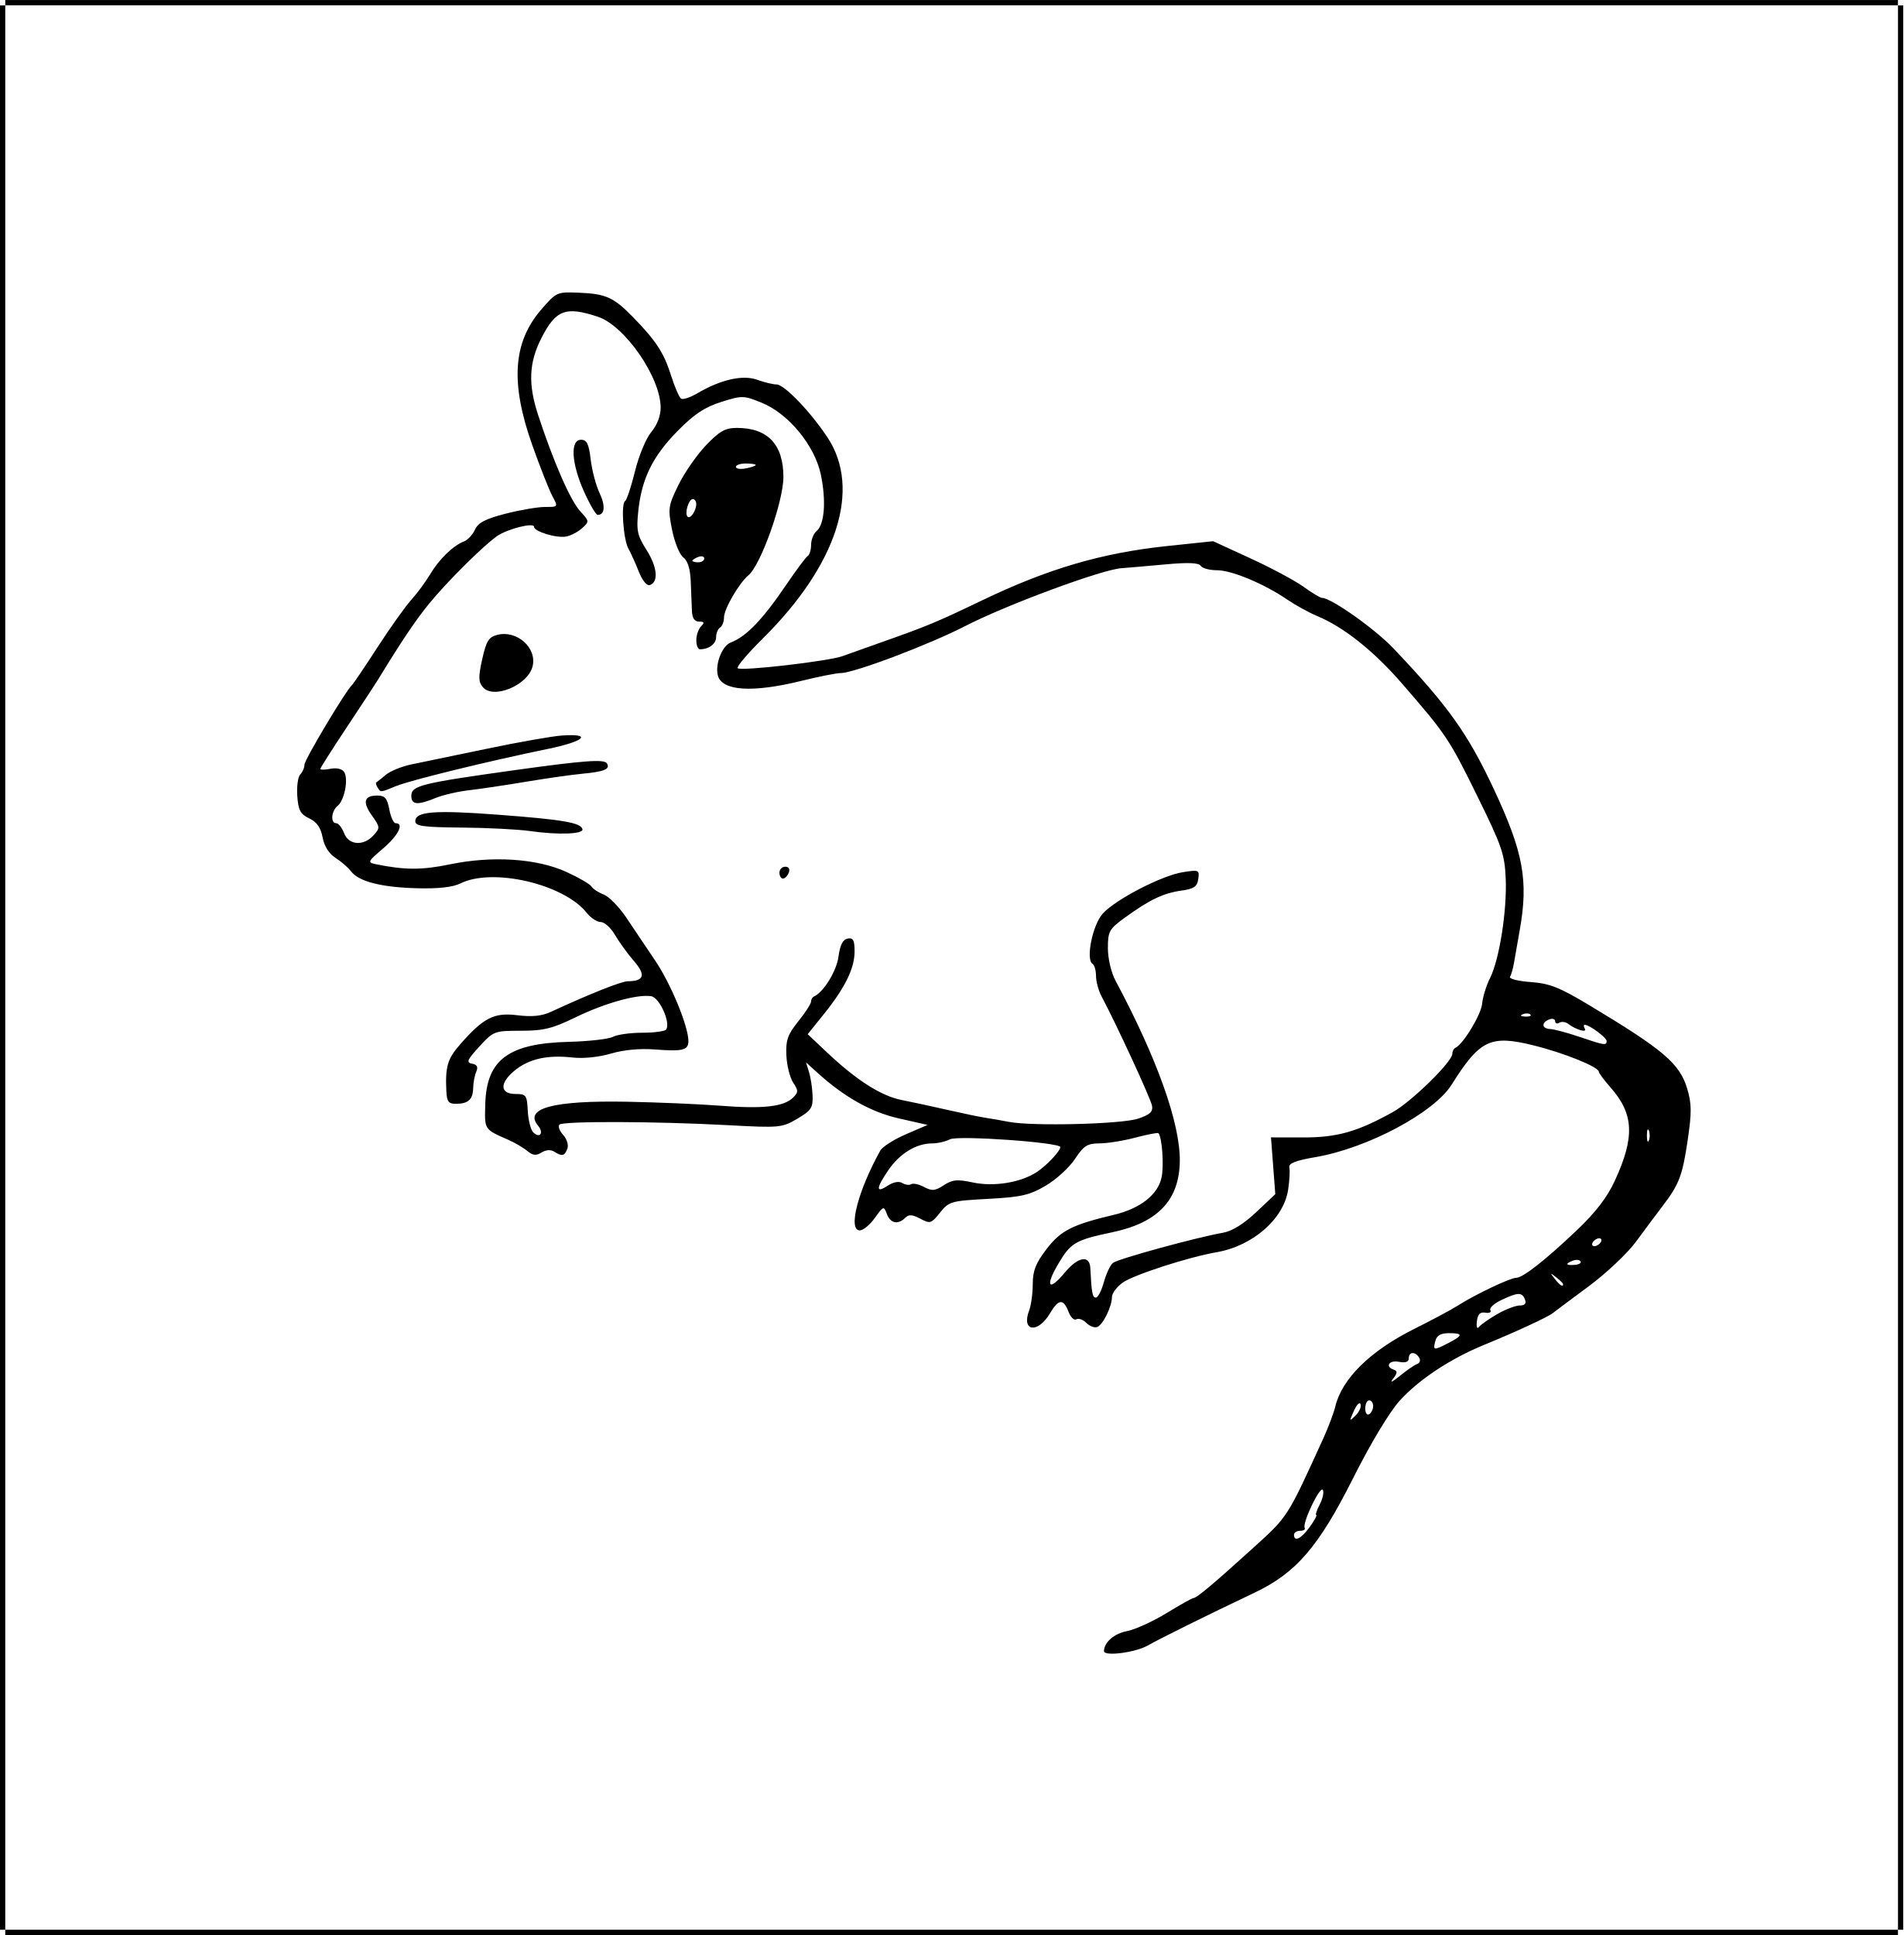
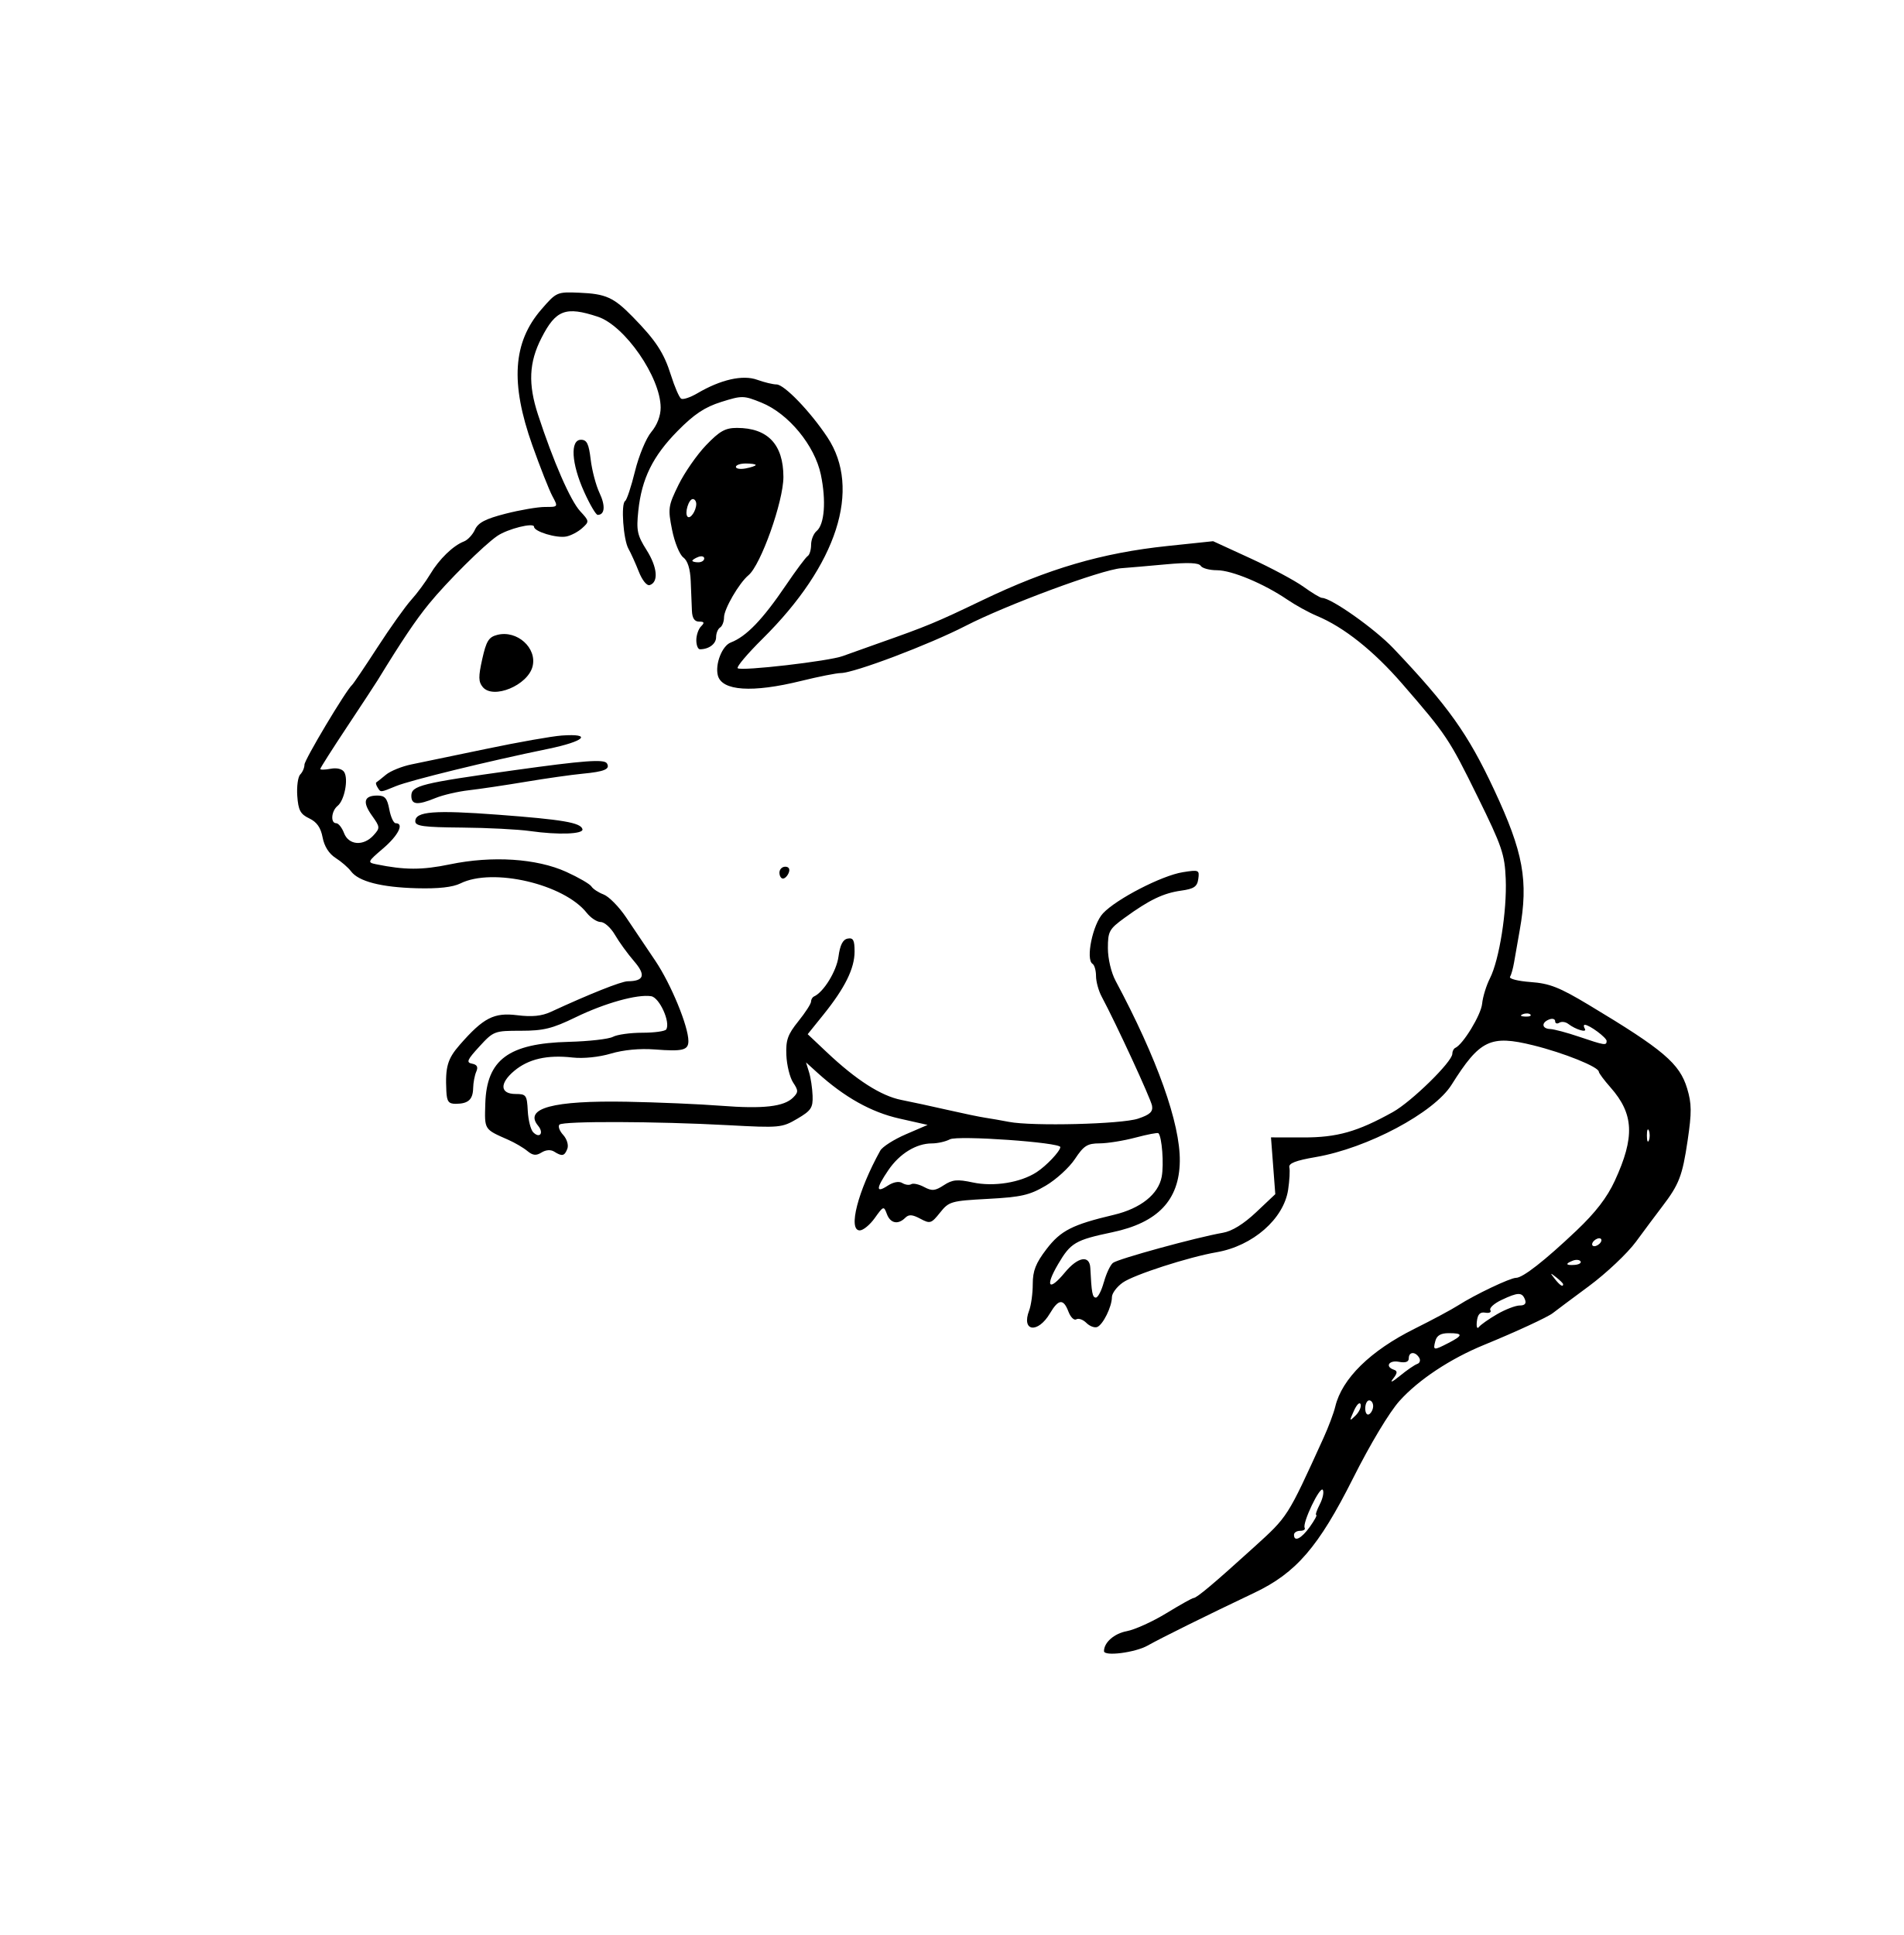
<svg xmlns="http://www.w3.org/2000/svg" width="61.221mm" height="62.241mm" viewBox="0 0 61.221 62.241" version="1.1" id="svg1" xml:space="preserve">
  <defs id="defs1" />
  <g id="layer1" transform="translate(1472.671,3650.721)">
-     <path id="path936" d="m -1472.502,-3650.551 h 60.882 v -0.169 h -60.882 z" style="fill:#000000;fill-opacity:1;fill-rule:evenodd;stroke:none;stroke-width:0.353" />
-     <path id="path941-9" d="m -1472.671,-3588.649 h 0.169 v -61.898 h -0.169 z" style="fill:#000000;fill-opacity:1;fill-rule:evenodd;stroke:none;stroke-width:0.353" />
-     <path id="path942" d="m -1411.619,-3588.649 h 0.169 v -61.898 h -0.169 z" style="fill:#000000;fill-opacity:1;fill-rule:evenodd;stroke:none;stroke-width:0.353" />
-     <path id="path952" d="m -1472.502,-3588.48 h 60.882 v -0.169 h -60.882 z" style="fill:#000000;fill-opacity:1;fill-rule:evenodd;stroke:none;stroke-width:0.353" />
    <g id="g1026" transform="matrix(0.2645833,0,0,0.2645833,-4191.688,-3791.05)">
      <path style="fill:#000000" d="m 10410.819,731.108 c 0,-1.052 1.241,-2.14 2.767,-2.425 0.985,-0.185 3.152,-1.167 4.814,-2.183 1.663,-1.016 3.15,-1.847 3.306,-1.847 0.382,0 2.519,-1.798 7.332,-6.167 4.171,-3.786 4.049,-3.594 8.469,-13.296 0.602,-1.322 1.246,-3.038 1.431,-3.815 0.809,-3.396 4.271,-6.791 9.656,-9.469 2.117,-1.053 4.499,-2.33 5.293,-2.838 2.031,-1.3 6.321,-3.34 7.021,-3.34 0.825,0 3.488,-2.081 7.358,-5.751 2.317,-2.197 3.714,-4.012 4.652,-6.044 2.457,-5.327 2.328,-8.128 -0.522,-11.357 -0.776,-0.879 -1.414,-1.736 -1.419,-1.905 -0.01,-0.587 -4.242,-2.291 -7.972,-3.213 -5.211,-1.288 -6.497,-0.667 -9.93,4.795 -2.141,3.408 -10.216,7.707 -16.511,8.791 -2.459,0.423 -3.326,0.763 -3.211,1.257 0.09,0.373 0.02,1.593 -0.147,2.711 -0.533,3.55 -4.295,6.839 -8.695,7.601 -3.437,0.596 -10.057,2.736 -11.406,3.688 -0.728,0.513 -1.323,1.308 -1.323,1.766 0,1.161 -1.085,3.364 -1.791,3.638 -0.323,0.126 -0.917,-0.101 -1.319,-0.503 -0.403,-0.402 -0.951,-0.596 -1.218,-0.431 -0.268,0.165 -0.697,-0.254 -0.955,-0.931 -0.611,-1.606 -1.208,-1.554 -2.244,0.196 -1.48,2.503 -3.514,2.233 -2.536,-0.337 0.241,-0.634 0.439,-2.081 0.439,-3.215 0,-1.614 0.363,-2.538 1.672,-4.25 1.724,-2.254 3.134,-2.973 8.184,-4.167 3.254,-0.77 5.419,-2.493 5.821,-4.632 0.284,-1.512 0.03,-4.861 -0.401,-5.292 -0.09,-0.09 -1.344,0.151 -2.787,0.534 -1.444,0.384 -3.408,0.7 -4.365,0.703 -1.491,0.005 -1.921,0.278 -2.997,1.901 -0.691,1.043 -2.29,2.502 -3.553,3.244 -1.963,1.153 -2.979,1.385 -7.005,1.601 -4.504,0.242 -4.757,0.315 -5.84,1.672 -1.066,1.334 -1.208,1.378 -2.4,0.742 -0.973,-0.52 -1.398,-0.546 -1.834,-0.11 -0.872,0.871 -1.809,0.676 -2.232,-0.465 -0.369,-0.997 -0.419,-0.98 -1.461,0.481 -0.593,0.832 -1.418,1.513 -1.833,1.513 -1.461,0 -0.231,-4.789 2.492,-9.698 0.258,-0.465 1.658,-1.358 3.112,-1.985 l 2.644,-1.14 -3.453,-0.779 c -3.406,-0.768 -6.655,-2.586 -9.938,-5.561 l -1.392,-1.261 0.371,1.201 c 0.204,0.661 0.397,1.949 0.429,2.862 0.05,1.454 -0.18,1.802 -1.866,2.791 -1.859,1.092 -2.146,1.119 -8.421,0.778 -8.715,-0.472 -20.047,-0.51 -20.489,-0.068 -0.196,0.197 0,0.76 0.453,1.252 0.457,0.504 0.678,1.24 0.507,1.685 -0.344,0.895 -0.633,0.958 -1.601,0.347 -0.416,-0.263 -1.01,-0.222 -1.537,0.106 -0.659,0.411 -1.06,0.368 -1.727,-0.185 -0.478,-0.396 -1.519,-1.006 -2.313,-1.356 -2.964,-1.305 -2.892,-1.193 -2.797,-4.398 0.158,-5.349 2.829,-7.329 10.135,-7.513 2.447,-0.062 4.869,-0.336 5.382,-0.61 0.512,-0.274 2.124,-0.498 3.581,-0.498 1.458,0 2.762,-0.181 2.898,-0.401 0.541,-0.873 -0.82,-3.876 -1.829,-4.038 -1.679,-0.269 -5.627,0.831 -9.189,2.562 -2.827,1.374 -3.897,1.637 -6.654,1.637 -3.216,0 -3.321,0.04 -5.044,1.917 -1.49,1.624 -1.626,1.943 -0.89,2.084 0.611,0.118 0.764,0.404 0.514,0.966 -0.195,0.439 -0.366,1.34 -0.38,2 -0.03,1.395 -0.589,1.905 -2.103,1.915 -0.887,0.006 -1.096,-0.275 -1.157,-1.555 -0.141,-2.94 0.142,-3.915 1.634,-5.621 2.875,-3.288 4.155,-3.947 6.981,-3.595 1.798,0.224 2.976,0.107 4.09,-0.408 4.713,-2.179 8.567,-3.713 9.345,-3.719 2.003,-0.017 2.232,-0.751 0.764,-2.45 -0.774,-0.895 -1.814,-2.33 -2.312,-3.189 -0.498,-0.859 -1.276,-1.562 -1.729,-1.562 -0.453,0 -1.219,-0.501 -1.701,-1.112 -2.765,-3.506 -11.428,-5.53 -15.354,-3.586 -0.944,0.467 -2.683,0.66 -5.316,0.59 -4.325,-0.116 -7.076,-0.826 -7.995,-2.064 -0.332,-0.447 -1.172,-1.175 -1.868,-1.618 -0.808,-0.515 -1.379,-1.416 -1.582,-2.497 -0.224,-1.194 -0.702,-1.875 -1.623,-2.314 -1.08,-0.514 -1.331,-0.984 -1.456,-2.726 -0.08,-1.157 0.08,-2.334 0.361,-2.616 0.282,-0.281 0.512,-0.818 0.512,-1.193 0,-0.595 5.057,-9.057 5.796,-9.698 0.152,-0.132 1.538,-2.187 3.08,-4.565 1.541,-2.379 3.389,-4.974 4.106,-5.767 0.717,-0.793 1.756,-2.202 2.31,-3.13 1.089,-1.826 2.786,-3.471 4.102,-3.975 0.454,-0.174 1.054,-0.819 1.335,-1.433 0.387,-0.85 1.278,-1.314 3.725,-1.94 1.768,-0.453 3.931,-0.821 4.807,-0.819 1.587,0.004 1.589,10e-4 0.88,-1.318 -0.391,-0.727 -1.486,-3.502 -2.433,-6.166 -2.698,-7.587 -2.371,-12.531 1.091,-16.527 1.836,-2.12 1.899,-2.147 4.626,-2.033 3.214,0.134 4.169,0.566 6.481,2.929 2.814,2.875 3.791,4.366 4.649,7.092 0.451,1.431 1.008,2.718 1.239,2.86 0.231,0.142 1.119,-0.153 1.974,-0.656 2.845,-1.673 5.517,-2.276 7.272,-1.642 0.864,0.312 1.922,0.567 2.351,0.567 0.94,0 4.106,3.289 6.186,6.424 4.166,6.281 1.196,15.507 -7.884,24.494 -1.826,1.807 -3.187,3.418 -3.024,3.58 0.385,0.385 11.139,-0.859 12.775,-1.478 0.397,-0.15 2.346,-0.845 4.331,-1.545 5.955,-2.098 6.981,-2.524 12.631,-5.236 8.005,-3.843 14.549,-5.761 22.514,-6.598 l 5.551,-0.583 4.554,2.092 c 2.505,1.151 5.399,2.702 6.431,3.446 1.032,0.745 2.045,1.354 2.251,1.354 1.109,0 6.429,3.76 8.691,6.143 6.664,7.021 9.043,10.359 12.227,17.165 3.566,7.622 4.195,11.07 3.119,17.092 -0.256,1.436 -0.566,3.202 -0.688,3.925 -0.122,0.723 -0.342,1.508 -0.489,1.745 -0.147,0.237 0.981,0.521 2.506,0.632 2.308,0.167 3.495,0.635 7.09,2.794 9.066,5.445 11.02,7.107 11.937,10.148 0.554,1.84 0.564,2.902 0.06,6.31 -0.64,4.324 -1.033,5.343 -3.104,8.055 -0.707,0.925 -2.133,2.838 -3.17,4.25 -1.037,1.412 -3.618,3.849 -5.735,5.416 -2.118,1.566 -4.088,3.038 -4.38,3.271 -0.607,0.486 -4.504,2.288 -8.372,3.872 -4.103,1.68 -7.967,4.241 -10.267,6.804 -1.246,1.389 -3.543,5.215 -5.66,9.427 -4.18,8.32 -6.914,11.49 -11.983,13.898 -5.822,2.766 -11.301,5.476 -12.985,6.424 -1.519,0.855 -5.301,1.335 -5.301,0.672 z m 25.023,-15.107 c 0.565,-0.793 0.918,-1.442 0.783,-1.442 -0.135,0 0.06,-0.579 0.424,-1.287 0.368,-0.708 0.535,-1.503 0.372,-1.766 -0.331,-0.535 -2.52,4.047 -2.204,4.615 0.11,0.198 -0.137,0.36 -0.55,0.36 -0.412,0 -0.75,0.216 -0.75,0.481 0,0.922 0.904,0.47 1.925,-0.961 z m 6.173,-14.905 c -0.107,-0.32 -0.472,0.037 -0.812,0.794 -0.578,1.288 -0.566,1.325 0.194,0.582 0.447,-0.437 0.725,-1.056 0.618,-1.376 z m 1.526,0.219 c 0,-0.381 -0.216,-0.693 -0.481,-0.693 -0.265,0 -0.481,0.445 -0.481,0.99 0,0.544 0.216,0.856 0.481,0.693 0.265,-0.163 0.481,-0.609 0.481,-0.99 z m 5.361,-5.12 c 0.321,-0.107 0.425,-0.452 0.23,-0.767 -0.48,-0.775 -1.26,-0.725 -1.26,0.082 0,0.439 -0.396,0.579 -1.203,0.425 -1.211,-0.231 -1.722,0.589 -0.602,0.966 0.46,0.154 0.431,0.419 -0.12,1.116 -0.412,0.522 -0.06,0.369 0.824,-0.356 0.851,-0.699 1.809,-1.358 2.131,-1.465 z m 3.806,-2.553 c 1.781,-0.92 1.788,-1.189 0.03,-1.189 -0.983,0 -1.461,0.28 -1.639,0.961 -0.302,1.154 -0.211,1.167 1.607,0.228 z m 5.898,-3.493 c 1.008,-0.583 2.246,-1.06 2.752,-1.06 0.62,0 0.83,-0.235 0.643,-0.721 -0.352,-0.915 -0.841,-0.906 -2.864,0.053 -0.898,0.425 -1.504,0.981 -1.348,1.234 0.157,0.253 -0.116,0.391 -0.606,0.308 -0.643,-0.11 -0.929,0.182 -1.031,1.049 -0.08,0.668 0.03,0.979 0.24,0.699 0.21,-0.276 1.207,-0.979 2.214,-1.562 z m -47.802,-3.887 c 0.277,-1.026 0.773,-2.084 1.101,-2.351 0.601,-0.487 10.186,-3.114 13.372,-3.664 1.108,-0.192 2.521,-1.064 4.036,-2.494 l 2.331,-2.199 -0.261,-3.451 -0.262,-3.451 3.924,0.007 c 4.121,0.007 6.58,-0.689 10.889,-3.084 2.266,-1.259 7.231,-6.12 7.231,-7.08 0,-0.309 0.163,-0.635 0.361,-0.723 0.946,-0.42 3.127,-4.003 3.263,-5.361 0.08,-0.84 0.513,-2.237 0.954,-3.104 1.131,-2.228 2.076,-8.179 1.916,-12.082 -0.121,-2.987 -0.456,-3.966 -3.406,-9.965 -3.47,-7.058 -3.8,-7.553 -9.179,-13.755 -3.472,-4.003 -7.089,-6.882 -10.359,-8.245 -0.976,-0.407 -2.6,-1.3 -3.609,-1.986 -2.87,-1.949 -6.759,-3.572 -8.558,-3.572 -0.903,0 -1.791,-0.242 -1.974,-0.537 -0.231,-0.373 -1.523,-0.428 -4.239,-0.178 -2.149,0.198 -4.588,0.409 -5.42,0.47 -2.402,0.176 -13.95,4.453 -18.906,7.002 -4.451,2.29 -13.557,5.734 -15.186,5.743 -0.531,0.003 -2.698,0.433 -4.816,0.955 -5.958,1.47 -9.66,1.223 -10.137,-0.677 -0.345,-1.374 0.526,-3.591 1.567,-3.99 1.902,-0.729 3.871,-2.773 6.726,-6.985 1.219,-1.799 2.404,-3.386 2.632,-3.527 0.228,-0.141 0.415,-0.758 0.415,-1.371 0,-0.613 0.302,-1.365 0.671,-1.671 0.961,-0.797 1.178,-3.678 0.516,-6.849 -0.744,-3.558 -3.938,-7.433 -7.224,-8.762 -2.166,-0.876 -2.356,-0.879 -4.895,-0.08 -2,0.63 -3.287,1.486 -5.293,3.522 -3.026,3.071 -4.373,5.807 -4.782,9.715 -0.251,2.401 -0.132,2.965 1.006,4.766 1.316,2.082 1.481,3.898 0.385,4.259 -0.352,0.116 -0.914,-0.575 -1.335,-1.644 -0.4,-1.014 -0.963,-2.26 -1.252,-2.769 -0.627,-1.103 -0.934,-5.482 -0.407,-5.807 0.203,-0.125 0.745,-1.76 1.204,-3.631 0.46,-1.872 1.349,-4.013 1.978,-4.759 0.71,-0.842 1.141,-1.967 1.138,-2.969 -0.01,-3.682 -4.353,-9.961 -7.639,-11.046 -3.913,-1.292 -5.101,-0.844 -6.853,2.584 -1.521,2.977 -1.639,5.589 -0.42,9.317 1.862,5.698 3.943,10.462 5.13,11.746 1.117,1.208 1.123,1.258 0.238,2.057 -0.498,0.451 -1.371,0.909 -1.939,1.018 -1.172,0.225 -3.911,-0.605 -3.911,-1.186 0,-0.549 -3.193,0.246 -4.462,1.112 -1.639,1.118 -6.136,5.586 -8.316,8.263 -1.644,2.018 -3.269,4.439 -6.238,9.286 -0.269,0.44 -1.947,2.996 -3.729,5.681 -1.782,2.685 -3.24,4.98 -3.24,5.1 0,0.12 0.565,0.11 1.254,-0.021 0.757,-0.144 1.413,0.016 1.653,0.404 0.531,0.859 0.03,3.438 -0.801,4.106 -0.771,0.621 -0.891,2.11 -0.169,2.11 0.271,0 0.699,0.541 0.95,1.201 0.564,1.479 2.365,1.613 3.586,0.266 0.812,-0.896 0.803,-0.997 -0.196,-2.4 -1.181,-1.656 -0.965,-2.432 0.675,-2.432 0.901,0 1.184,0.331 1.437,1.682 0.174,0.925 0.523,1.682 0.776,1.682 1.062,0 0.324,1.483 -1.524,3.062 -1.91,1.633 -1.941,1.704 -0.842,1.929 3.466,0.71 5.572,0.713 8.956,0.01 5.148,-1.069 10.56,-0.718 14.156,0.917 1.497,0.681 2.872,1.479 3.054,1.774 0.182,0.295 0.85,0.733 1.483,0.973 0.634,0.241 1.858,1.485 2.721,2.764 0.862,1.28 2.47,3.671 3.573,5.313 1.904,2.835 4.01,7.951 4.01,9.741 0,1.113 -0.687,1.284 -4.09,1.021 -1.807,-0.14 -3.802,0.048 -5.333,0.503 -1.446,0.43 -3.35,0.624 -4.661,0.477 -3.09,-0.348 -5.364,0.175 -7.098,1.632 -1.809,1.52 -1.723,2.802 0.187,2.802 1.268,0 1.371,0.143 1.467,2.05 0.06,1.128 0.356,2.303 0.665,2.611 0.794,0.793 1.322,0.08 0.592,-0.799 -1.766,-2.126 1.797,-3.088 10.812,-2.92 3.706,0.069 8.841,0.289 11.412,0.489 5.144,0.4 7.664,0.114 8.777,-0.997 0.65,-0.649 0.651,-0.85 0,-1.83 -0.397,-0.605 -0.766,-2.094 -0.819,-3.308 -0.08,-1.846 0.158,-2.522 1.451,-4.13 0.851,-1.057 1.547,-2.133 1.547,-2.391 0,-0.258 0.163,-0.541 0.361,-0.63 1.17,-0.524 2.739,-3.078 2.976,-4.843 0.19,-1.416 0.528,-2.08 1.114,-2.193 0.677,-0.13 0.843,0.18 0.843,1.575 0,2.054 -1.168,4.42 -3.789,7.675 l -1.911,2.372 2.323,2.193 c 3.586,3.386 6.597,5.312 9.064,5.799 1.239,0.244 3.768,0.791 5.621,1.214 1.852,0.424 3.91,0.851 4.571,0.949 0.662,0.098 1.961,0.325 2.887,0.504 2.85,0.551 13.679,0.281 15.695,-0.391 1.446,-0.482 1.832,-0.838 1.703,-1.571 -0.147,-0.843 -4.356,-9.958 -6.129,-13.276 -0.375,-0.702 -0.682,-1.824 -0.682,-2.495 0,-0.67 -0.19,-1.337 -0.423,-1.48 -0.86,-0.531 0.02,-4.804 1.27,-6.139 1.627,-1.744 7.154,-4.594 9.694,-4.999 1.966,-0.314 2.048,-0.278 1.892,0.821 -0.132,0.937 -0.518,1.199 -2.087,1.419 -2.166,0.303 -3.873,1.124 -6.857,3.295 -1.895,1.378 -2.045,1.651 -2.045,3.702 0,1.272 0.397,2.958 0.934,3.962 5.054,9.45 7.867,17.35 7.808,21.932 -0.06,4.73 -2.667,7.475 -8.202,8.638 -4.506,0.947 -5.067,1.277 -6.599,3.888 -1.619,2.759 -1.116,3.361 0.834,0.999 1.571,-1.903 3.008,-2.157 3.088,-0.545 0.15,3.035 0.256,3.6 0.674,3.6 0.255,0 0.689,-0.84 0.966,-1.866 z m -39.443,-49.796 c 0,-0.396 0.318,-0.721 0.706,-0.721 0.431,0 0.599,0.282 0.43,0.721 -0.152,0.396 -0.47,0.721 -0.707,0.721 -0.236,0 -0.429,-0.324 -0.429,-0.721 z m -30.316,-5.055 c -1.456,-0.207 -5.191,-0.398 -8.301,-0.424 -4.651,-0.039 -5.654,-0.174 -5.654,-0.759 0,-1.204 2.302,-1.387 10.083,-0.802 7.864,0.591 10.025,0.962 10.239,1.754 0.163,0.608 -2.926,0.72 -6.367,0.231 z m -14.436,-4.284 c 0,-1.238 1.185,-1.533 12.511,-3.113 8.449,-1.178 10.937,-1.364 11.262,-0.838 0.437,0.706 -0.276,1.009 -2.982,1.266 -1.316,0.125 -4.421,0.567 -6.9,0.982 -2.479,0.415 -5.59,0.878 -6.914,1.029 -1.323,0.151 -3.136,0.573 -4.028,0.938 -2.204,0.902 -2.949,0.836 -2.949,-0.264 z m -4.11,-1.026 c -0.175,-0.282 -0.242,-0.555 -0.149,-0.606 0.09,-0.051 0.618,-0.469 1.168,-0.928 0.549,-0.459 1.957,-1.028 3.127,-1.264 1.171,-0.236 5.269,-1.086 9.107,-1.89 3.837,-0.803 7.952,-1.53 9.143,-1.615 3.805,-0.27 2.793,0.707 -1.685,1.626 -7.217,1.481 -16.744,3.814 -18.464,4.521 -1.945,0.799 -1.852,0.793 -2.247,0.154 z m 12.792,-12.198 c -0.53,-0.638 -0.541,-1.256 -0.06,-3.405 0.494,-2.207 0.789,-2.676 1.844,-2.941 2.39,-0.599 4.836,1.597 4.273,3.838 -0.579,2.301 -4.783,4.042 -6.058,2.508 z m 25.964,-5.696 c 0,-0.608 0.26,-1.365 0.578,-1.682 0.449,-0.449 0.396,-0.577 -0.241,-0.577 -0.558,0 -0.835,-0.419 -0.871,-1.322 -0.03,-0.727 -0.09,-2.348 -0.146,-3.602 -0.06,-1.5 -0.371,-2.487 -0.906,-2.883 -0.447,-0.331 -1.059,-1.84 -1.361,-3.352 -0.517,-2.595 -0.474,-2.901 0.782,-5.465 0.732,-1.494 2.239,-3.663 3.35,-4.82 1.654,-1.724 2.333,-2.104 3.754,-2.104 3.745,0 5.645,2.005 5.65,5.961 0,2.975 -2.743,10.702 -4.247,11.949 -1.138,0.943 -2.973,4.104 -2.973,5.12 0,0.518 -0.217,1.076 -0.481,1.239 -0.265,0.163 -0.482,0.694 -0.482,1.178 0,0.81 -0.878,1.465 -1.964,1.465 -0.243,0 -0.442,-0.497 -0.442,-1.105 z m 0.963,-9.933 c 0,-0.256 -0.325,-0.341 -0.722,-0.189 -0.397,0.152 -0.722,0.362 -0.722,0.465 0,0.104 0.325,0.189 0.722,0.189 0.397,0 0.722,-0.209 0.722,-0.466 z m -0.97,-6.623 c 0,-0.33 -0.184,-0.601 -0.418,-0.601 -0.509,0 -1.03,1.75 -0.638,2.142 0.334,0.333 1.046,-0.706 1.056,-1.541 z m 7.225,-4.742 c 0,-0.101 -0.541,-0.184 -1.203,-0.184 -0.661,0 -1.203,0.186 -1.203,0.414 0,0.228 0.542,0.311 1.203,0.184 0.662,-0.126 1.203,-0.313 1.203,-0.414 z m -20.866,3.24 c -1.54,-3.426 -1.71,-6.308 -0.374,-6.308 0.716,0 0.953,0.482 1.181,2.403 0.157,1.321 0.639,3.149 1.073,4.061 0.741,1.561 0.648,2.668 -0.224,2.668 -0.213,0 -0.958,-1.271 -1.656,-2.823 z m 119.032,96.355 c 0,-0.1 -0.379,-0.478 -0.842,-0.841 -0.763,-0.598 -0.78,-0.581 -0.182,0.181 0.629,0.801 1.024,1.055 1.024,0.66 z m 2.117,-2.781 c -0.123,-0.198 -0.541,-0.238 -0.93,-0.089 -0.979,0.375 -0.882,0.602 0.223,0.519 0.511,-0.038 0.829,-0.232 0.707,-0.43 z m 2.454,-2.324 c 0.164,-0.264 0.08,-0.481 -0.184,-0.481 -0.264,0 -0.615,0.216 -0.778,0.481 -0.164,0.264 -0.08,0.481 0.184,0.481 0.264,0 0.615,-0.216 0.778,-0.481 z m -84.916,-7.199 c 0.363,0.224 0.853,0.288 1.09,0.142 0.236,-0.146 0.94,0.008 1.565,0.342 0.954,0.51 1.335,0.476 2.393,-0.216 1.049,-0.686 1.635,-0.742 3.526,-0.337 2.551,0.546 5.808,0.021 7.762,-1.252 1.191,-0.776 2.85,-2.53 2.88,-3.045 0.03,-0.572 -12.478,-1.453 -13.427,-0.946 -0.512,0.273 -1.496,0.497 -2.188,0.497 -1.898,0 -3.93,1.245 -5.287,3.241 -1.517,2.229 -1.548,2.854 -0.09,1.903 0.69,-0.452 1.376,-0.578 1.781,-0.327 z m 90.769,-6.378 c -0.134,-0.33 -0.243,-0.06 -0.243,0.601 0,0.661 0.109,0.931 0.243,0.601 0.133,-0.33 0.133,-0.871 0,-1.201 z m -5.131,-10.878 c 0,-0.418 -2.097,-1.978 -2.658,-1.978 -0.157,0 -0.154,0.214 0,0.475 0.332,0.536 -1.102,0.117 -2.021,-0.591 -0.319,-0.246 -0.806,-0.308 -1.082,-0.137 -0.277,0.171 -0.503,0.088 -0.503,-0.184 0,-0.272 -0.324,-0.369 -0.721,-0.217 -0.988,0.379 -0.911,1.128 0.12,1.167 0.463,0.018 2.033,0.436 3.489,0.929 3.114,1.056 3.368,1.097 3.368,0.536 z m -9.273,-3.229 c -0.16,-0.16 -0.575,-0.177 -0.922,-0.038 -0.384,0.153 -0.27,0.267 0.29,0.29 0.508,0.021 0.792,-0.093 0.632,-0.252 z" id="path1" />
    </g>
  </g>
</svg>
